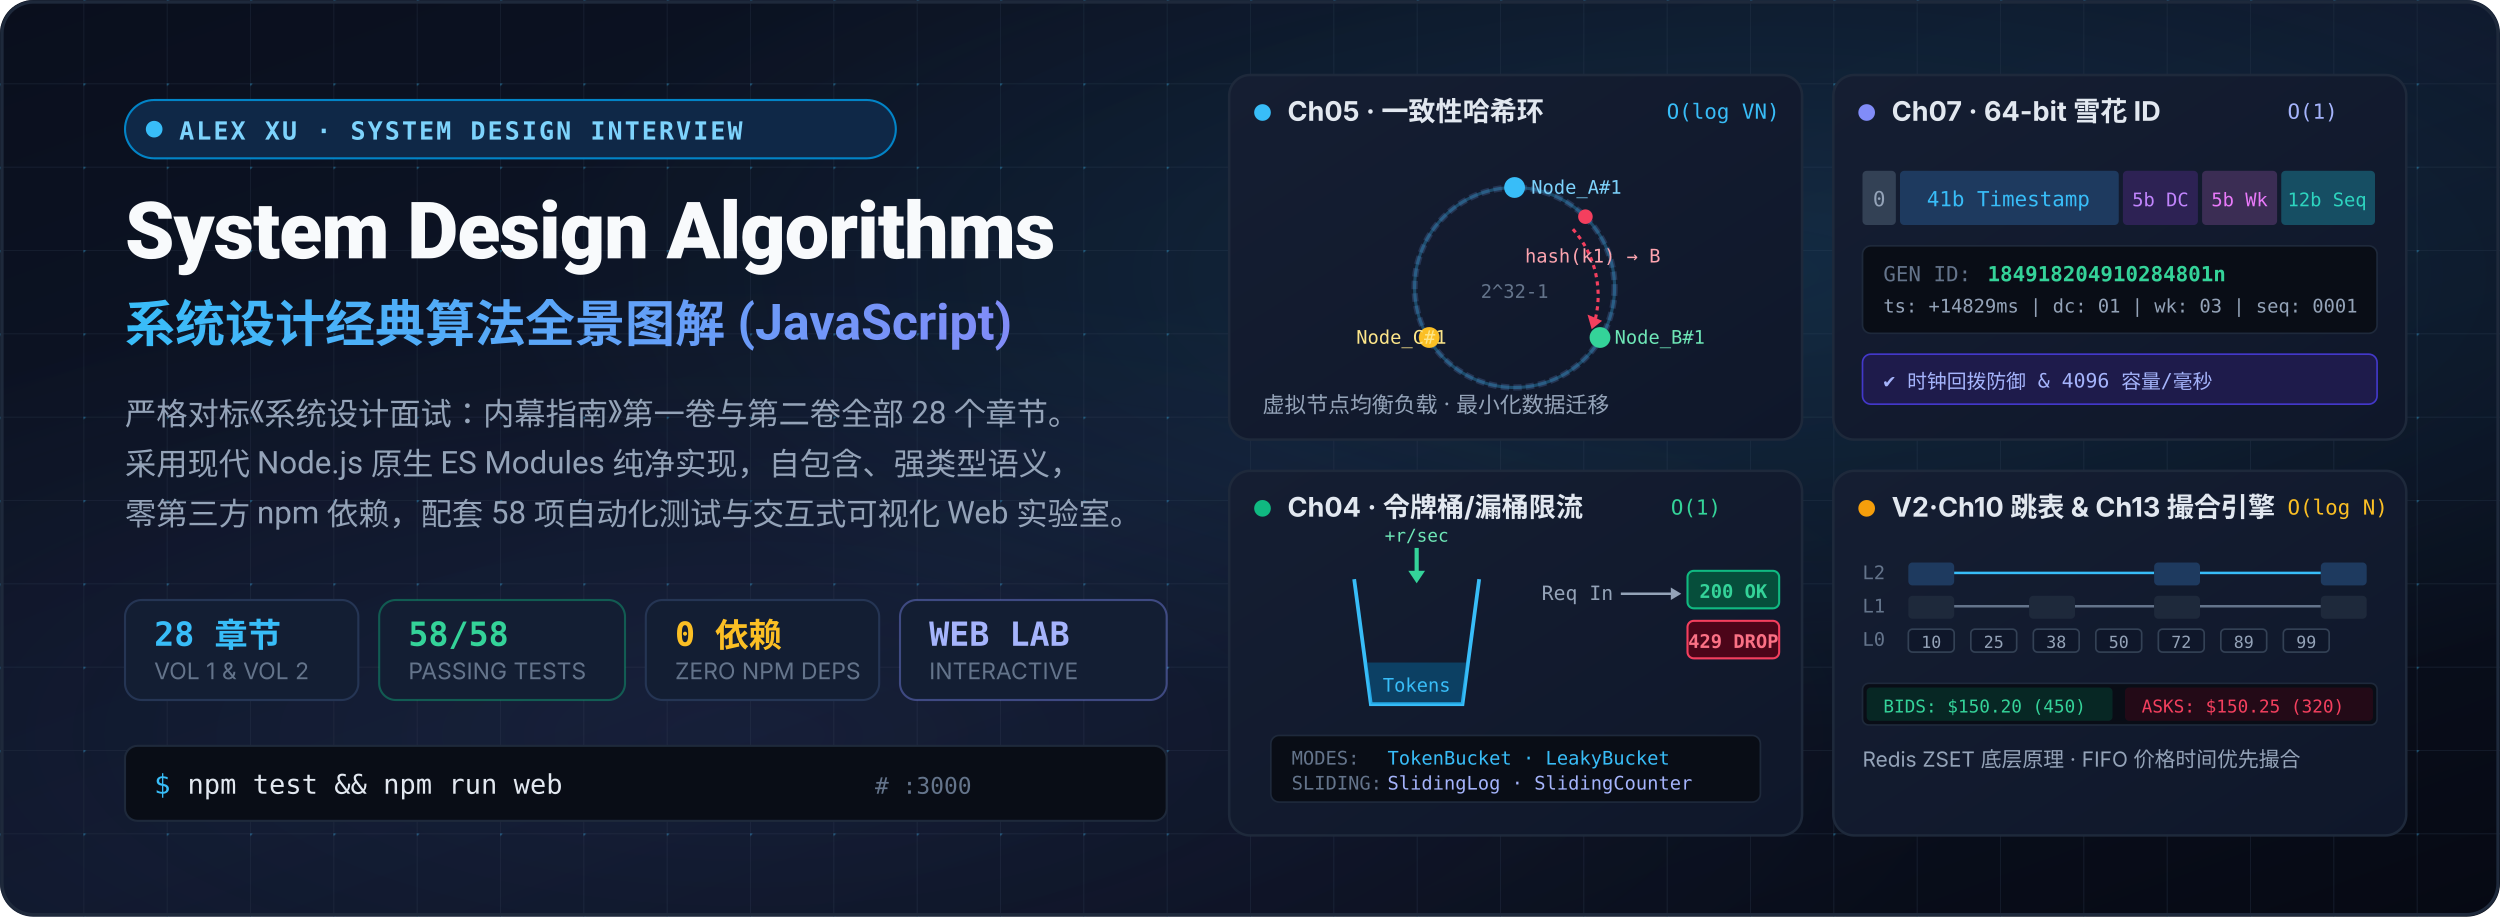
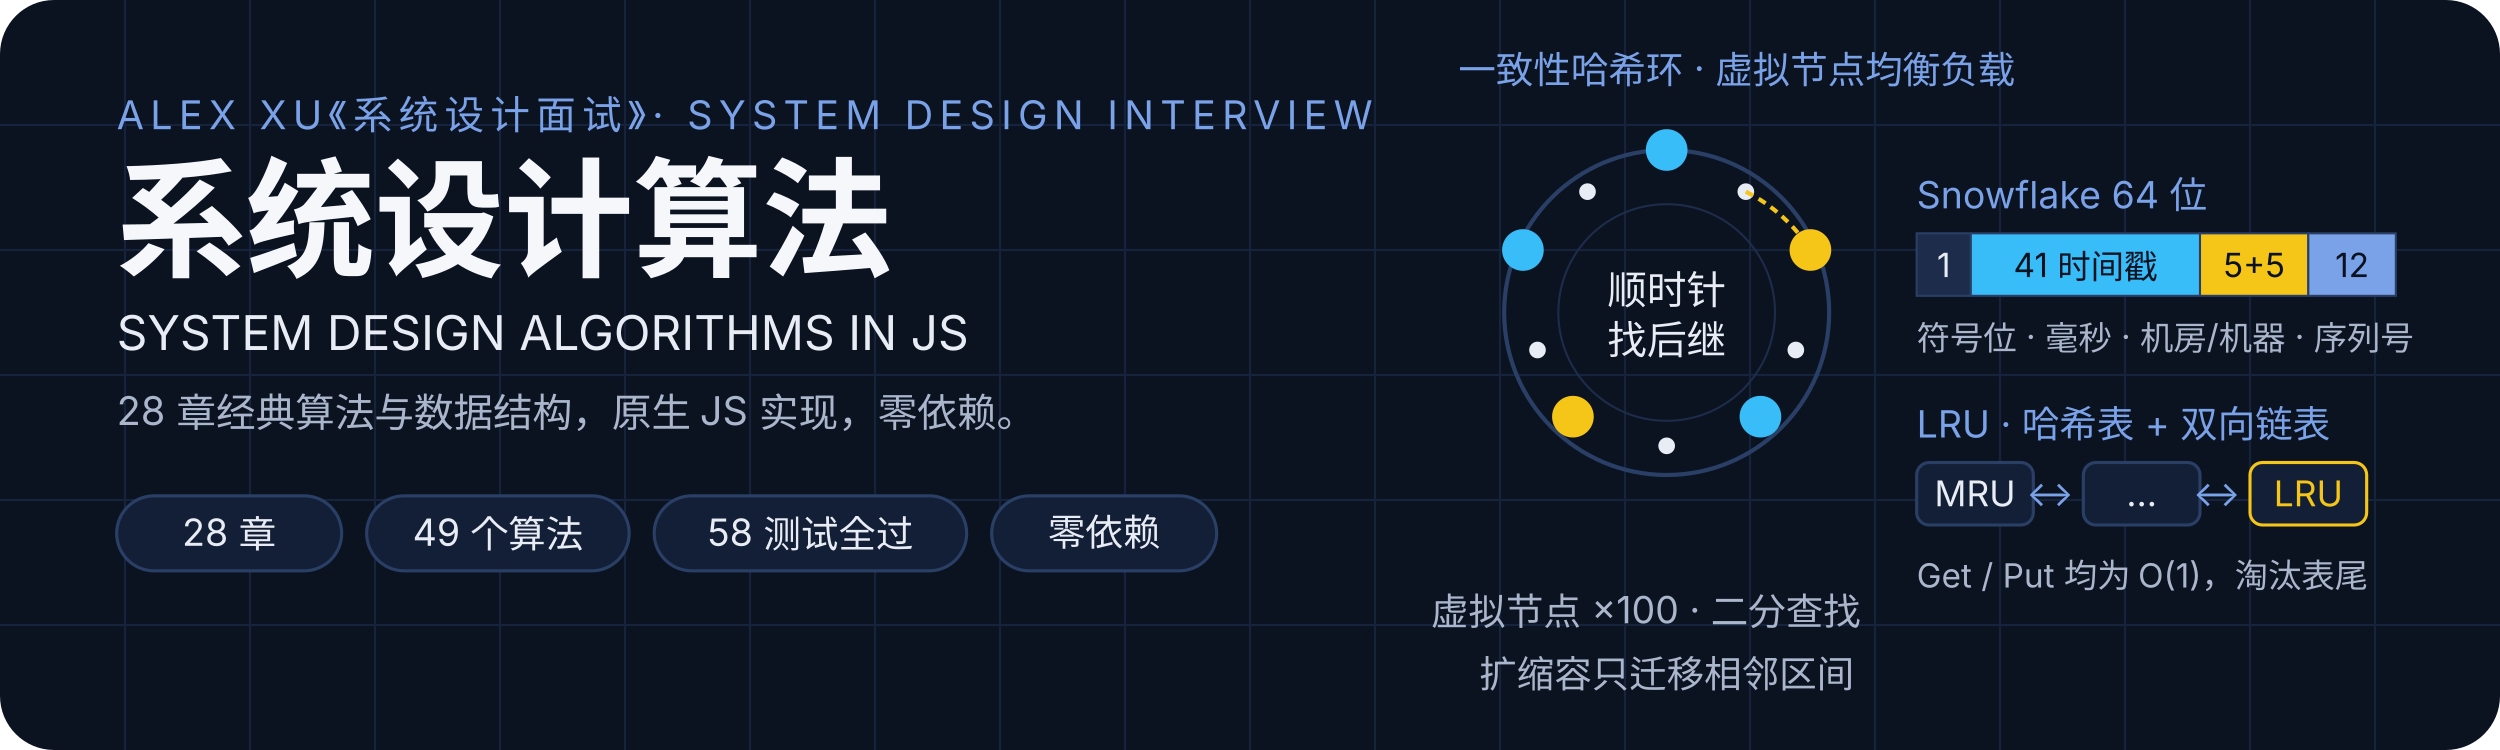
- <svg xmlns="http://www.w3.org/2000/svg" width="1200" height="440" viewBox="0 0 1200 440" role="img" aria-labelledby="title desc">
-   <defs>
-     <linearGradient id="bgGrad" x1="0%" y1="0%" x2="100%" y2="100%">
-       <stop offset="0%" stop-color="#0a0f1d" />
-       <stop offset="50%" stop-color="#0e172a" />
-       <stop offset="100%" stop-color="#060913" />
-     </linearGradient>
-     <radialGradient id="cyanGlow" cx="70%" cy="30%" r="50%">
-       <stop offset="0%" stop-color="#38bdf8" stop-opacity="0.12" />
-       <stop offset="100%" stop-color="#38bdf8" stop-opacity="0" />
-     </radialGradient>
-     <radialGradient id="purpleGlow" cx="30%" cy="80%" r="50%">
-       <stop offset="0%" stop-color="#818cf8" stop-opacity="0.08" />
-       <stop offset="100%" stop-color="#818cf8" stop-opacity="0" />
-     </radialGradient>
-     <pattern id="blueprintGrid" width="40" height="40" patternUnits="userSpaceOnUse">
-       <path d="M 40 0 L 0 0 0 40" fill="none" stroke="#1e293b" stroke-width="0.8" stroke-opacity="0.6" />
-       <circle cx="0" cy="0" r="1.2" fill="#38bdf8" fill-opacity="0.3" />
-     </pattern>
-     <linearGradient id="cardGrad" x1="0%" y1="0%" x2="100%" y2="100%">
-       <stop offset="0%" stop-color="#151e32" />
-       <stop offset="100%" stop-color="#0f172a" />
-     </linearGradient>
-     <linearGradient id="cyanTextGrad" x1="0%" y1="0%" x2="100%" y2="0%">
-       <stop offset="0%" stop-color="#38bdf8" />
-       <stop offset="100%" stop-color="#818cf8" />
-     </linearGradient>
-   </defs>
-   <rect width="1200" height="440" rx="16" fill="url(#bgGrad)" />
-   <rect width="1200" height="440" rx="16" fill="url(#blueprintGrid)" />
-   <rect width="1200" height="440" rx="16" fill="url(#cyanGlow)" />
-   <rect width="1200" height="440" rx="16" fill="url(#purpleGlow)" />
-   <rect x="1" y="1" width="1198" height="438" rx="15" fill="none" stroke="#1e293b" stroke-width="1.5" />
-   <g id="hero-left" transform="translate(60, 48)">
-     <g id="eyebrow">
-       <rect x="0" y="0" width="370" height="28" rx="14" fill="#0f2847" stroke="#0284c7" stroke-width="1" />
-       <circle cx="14" cy="14" r="4" fill="#38bdf8" />
-       <text x="26" y="19" font-family="ui-monospace, SFMono-Regular, Menlo, Monaco, monospace" font-size="12" font-weight="600" fill="#7dd3fc" letter-spacing="1">ALEX XU · SYSTEM DESIGN INTERVIEW</text>
-     </g>
-     <text x="0" y="76" font-family="-apple-system, BlinkMacSystemFont, 'Segoe UI', Roboto, sans-serif" font-size="38" font-weight="800" fill="#f8fafc" letter-spacing="-0.5">
-       System Design Algorithms
-     </text>
-     <text x="0" y="116" font-family="-apple-system, BlinkMacSystemFont, 'Segoe UI', Roboto, 'PingFang SC', sans-serif" font-size="24" font-weight="600" fill="url(#cyanTextGrad)">
-       系统设计经典算法全景图解 (JavaScript)
-     </text>
-     <text x="0" y="156" font-family="-apple-system, BlinkMacSystemFont, 'Segoe UI', Roboto, 'PingFang SC', sans-serif" font-size="15" fill="#94a3b8" line-height="24">
-       <tspan x="0" dy="0">严格对标《系统设计面试：内幕指南》第一卷与第二卷全部 28 个章节。</tspan>
-       <tspan x="0" dy="24">采用现代 Node.js 原生 ES Modules 纯净实现，自包含、强类型语义，</tspan>
-       <tspan x="0" dy="24">零第三方 npm 依赖，配套 58 项自动化测试与交互式可视化 Web 实验室。</tspan>
-     </text>
-     <g id="feature-pills" transform="translate(0, 240)">
-       <g transform="translate(0, 0)">
-         <rect width="112" height="48" rx="8" fill="#131e33" stroke="#253554" stroke-width="1" />
-         <text x="14" y="22" font-family="ui-monospace, monospace" font-size="16" font-weight="700" fill="#38bdf8">28 章节</text>
-         <text x="14" y="38" font-family="-apple-system, BlinkMacSystemFont, 'Segoe UI', sans-serif" font-size="11" fill="#64748b">VOL 1 &amp; VOL 2</text>
+ <svg xmlns="http://www.w3.org/2000/svg" width="1200" height="360" viewBox="0 0 1200 360" role="img" aria-labelledby="title desc">
+   <rect width="1200" height="360" rx="26" fill="#0b1220" />
+   <g id="blueprint-grid" stroke="#16233d" stroke-width="1">
+     <path d="M0 60 H1200 M0 120 H1200 M0 180 H1200 M0 240 H1200 M0 300 H1200" />
+     <path d="M60 0 V360 M120 0 V360 M180 0 V360 M240 0 V360 M300 0 V360 M360 0 V360 M420 0 V360 M480 0 V360 M540 0 V360 M600 0 V360 M660 0 V360 M720 0 V360 M780 0 V360 M840 0 V360 M900 0 V360 M960 0 V360 M1020 0 V360 M1080 0 V360 M1140 0 V360" />
+   </g>
+   <g id="title-block" font-family="-apple-system, BlinkMacSystemFont, 'Segoe UI', 'PingFang SC', 'Microsoft YaHei', sans-serif">
+     <text x="56" y="62" font-size="19" letter-spacing="3" fill="#7aa2e8">ALEX XU《系统设计面试》· SYSTEM DESIGN INTERVIEW</text>
+     <text x="56" y="128" font-size="62" font-weight="700" fill="#f5f7fa">系统设计算法</text>
+     <text x="56" y="168" font-size="23" fill="#e8ecf4">SYSTEM DESIGN ALGORITHMS IN JS</text>
+     <text x="56" y="204" font-size="19" fill="#aab6cc">28 章经典算法与数据结构，原生 JS 实现，零依赖。</text>
+     <g id="chips" font-size="18" fill="#e8ecf4" text-anchor="middle">
+       <g>
+         <rect x="56" y="238" width="108" height="36" rx="18" fill="#131f36" stroke="#2a3f66" stroke-width="1.5" />
+         <text x="110" y="262">28 章</text>
      </g>
-       <g transform="translate(122, 0)">
-         <rect width="118" height="48" rx="8" fill="#131e33" stroke="#10b981" stroke-width="1" stroke-opacity="0.4" />
-         <text x="14" y="22" font-family="ui-monospace, monospace" font-size="16" font-weight="700" fill="#34d399">58/58</text>
-         <text x="14" y="38" font-family="-apple-system, BlinkMacSystemFont, 'Segoe UI', sans-serif" font-size="11" fill="#64748b">PASSING TESTS</text>
+       <g>
+         <rect x="176" y="238" width="126" height="36" rx="18" fill="#131f36" stroke="#2a3f66" stroke-width="1.5" />
+         <text x="239" y="262">49 个算法</text>
      </g>
-       <g transform="translate(250, 0)">
-         <rect width="112" height="48" rx="8" fill="#131e33" stroke="#253554" stroke-width="1" />
-         <text x="14" y="22" font-family="ui-monospace, monospace" font-size="16" font-weight="700" fill="#fbbf24">0 依赖</text>
-         <text x="14" y="38" font-family="-apple-system, BlinkMacSystemFont, 'Segoe UI', sans-serif" font-size="11" fill="#64748b">ZERO NPM DEPS</text>
+       <g>
+         <rect x="314" y="238" width="150" height="36" rx="18" fill="#131f36" stroke="#2a3f66" stroke-width="1.5" />
+         <text x="389" y="262">58 测试全过</text>
      </g>
-       <g transform="translate(372, 0)">
-         <rect width="128" height="48" rx="8" fill="#131e33" stroke="#818cf8" stroke-width="1" stroke-opacity="0.4" />
-         <text x="14" y="22" font-family="ui-monospace, monospace" font-size="16" font-weight="700" fill="#a5b4fc">WEB LAB</text>
-         <text x="14" y="38" font-family="-apple-system, BlinkMacSystemFont, 'Segoe UI', sans-serif" font-size="11" fill="#64748b">INTERACTIVE</text>
+       <g>
+         <rect x="476" y="238" width="108" height="36" rx="18" fill="#131f36" stroke="#2a3f66" stroke-width="1.5" />
+         <text x="530" y="262">零依赖</text>
      </g>
    </g>
-     <g id="command-hint" transform="translate(0, 310)">
-       <rect width="500" height="36" rx="6" fill="#090d16" stroke="#1e293b" stroke-width="1" />
-       <text x="14" y="23" font-family="ui-monospace, SFMono-Regular, Menlo, monospace" font-size="13" fill="#38bdf8">$</text>
-       <text x="30" y="23" font-family="ui-monospace, SFMono-Regular, Menlo, monospace" font-size="13" fill="#e2e8f0">npm test &amp;&amp; npm run web</text>
-       <text x="360" y="23" font-family="ui-monospace, SFMono-Regular, Menlo, monospace" font-size="11" fill="#64748b"># :3000</text>
+   </g>
+   <g id="diagram" font-family="-apple-system, BlinkMacSystemFont, 'Segoe UI', 'PingFang SC', 'Microsoft YaHei', sans-serif">
+     <text x="700" y="40" font-size="18" fill="#7aa2e8">一致性哈希环 · 虚拟节点均衡负载</text>
+     <g id="hash-ring">
+       <circle cx="800" cy="150" r="78" fill="none" stroke="#2a3f66" stroke-width="2" />
+       <circle cx="800" cy="150" r="52" fill="none" stroke="#1c2c4a" stroke-width="1" />
+       <g id="nodes">
+         <circle cx="800" cy="72" r="10" fill="#38bdf8" />
+         <circle cx="869" cy="120" r="10" fill="#f5c518" />
+         <circle cx="845" cy="200" r="10" fill="#38bdf8" />
+         <circle cx="755" cy="200" r="10" fill="#f5c518" />
+         <circle cx="731" cy="120" r="10" fill="#38bdf8" />
+       </g>
+       <g id="keys" fill="#e8ecf4">
+         <circle cx="838" cy="92" r="4" />
+         <circle cx="862" cy="168" r="4" />
+         <circle cx="800" cy="214" r="4" />
+         <circle cx="738" cy="168" r="4" />
+         <circle cx="762" cy="92" r="4" />
+       </g>
+       <path d="M838 92 A78 78 0 0 1 869 120" fill="none" stroke="#f5c518" stroke-width="2" stroke-dasharray="4 3" />
+       <text x="800" y="146" font-size="19" fill="#e8ecf4" text-anchor="middle">顺时针</text>
+       <text x="800" y="170" font-size="19" fill="#e8ecf4" text-anchor="middle">找后继</text>
    </g>
-   </g>
-   <g id="hero-right" transform="translate(590, 36)">
-     <g id="card-hash-ring" transform="translate(0, 0)">
-       <rect width="275" height="175" rx="10" fill="url(#cardGrad)" stroke="#1e293b" stroke-width="1.2" />
-       <circle cx="16" cy="18" r="4" fill="#38bdf8" />
-       <text x="28" y="22" font-family="-apple-system, BlinkMacSystemFont, 'Segoe UI', sans-serif" font-size="13" font-weight="700" fill="#e2e8f0">Ch05 · 一致性哈希环</text>
-       <text x="210" y="21" font-family="ui-monospace, monospace" font-size="10" fill="#38bdf8">O(log VN)</text>
-       <g transform="translate(137, 102)">
-         <circle cx="0" cy="0" r="48" fill="none" stroke="#253554" stroke-width="3" stroke-dasharray="4 2" />
-         <circle cx="0" cy="0" r="48" fill="none" stroke="#38bdf8" stroke-width="1.5" stroke-opacity="0.3" />
-         <circle cx="0" cy="-48" r="5" fill="#38bdf8" />
-         <text x="8" y="-45" font-family="ui-monospace, monospace" font-size="9" fill="#7dd3fc">Node_A#1</text>
-         <circle cx="41" cy="24" r="5" fill="#34d399" />
-         <text x="48" y="27" font-family="ui-monospace, monospace" font-size="9" fill="#6ee7b7">Node_B#1</text>
-         <circle cx="-41" cy="24" r="5" fill="#fbbf24" />
-         <text x="-76" y="27" font-family="ui-monospace, monospace" font-size="9" fill="#fde68a">Node_C#1</text>
-         <circle cx="34" cy="-34" r="3.5" fill="#f43f5e" />
-         <path d="M 28 -28 A 48 48 0 0 1 38 18" fill="none" stroke="#f43f5e" stroke-width="1.5" stroke-dasharray="2 2" />
-         <polygon points="37,20 42,16 35,13" fill="#f43f5e" />
-         <text x="5" y="-12" font-family="ui-monospace, monospace" font-size="9" fill="#fda4af">hash(k1) → B</text>
-         <text x="0" y="5" font-family="ui-monospace, monospace" font-size="9" fill="#64748b" text-anchor="middle">2^32-1</text>
+     <g id="snowflake">
+       <text x="920" y="100" font-size="18" fill="#7aa2e8">Snowflake 64 位</text>
+       <g id="bits" font-size="16" text-anchor="middle">
+         <g>
+           <rect x="920" y="112" width="26" height="30" fill="#1c2c4a" stroke="#2a3f66" />
+           <text x="933" y="133" fill="#e8ecf4">1</text>
+         </g>
+         <g>
+           <rect x="946" y="112" width="110" height="30" fill="#38bdf8" stroke="#2a3f66" />
+           <text x="1001" y="133" fill="#0b1220">41 时间戳</text>
+         </g>
+         <g>
+           <rect x="1056" y="112" width="52" height="30" fill="#f5c518" stroke="#2a3f66" />
+           <text x="1082" y="133" fill="#0b1220">5+5</text>
+         </g>
+         <g>
+           <rect x="1108" y="112" width="42" height="30" fill="#7aa2e8" stroke="#2a3f66" />
+           <text x="1129" y="133" fill="#0b1220">12</text>
+         </g>
      </g>
-       <text x="16" y="162" font-family="-apple-system, BlinkMacSystemFont, 'Segoe UI', sans-serif" font-size="10.5" fill="#94a3b8">虚拟节点均衡负载 · 最小化数据迁移</text>
-     </g>
-     <g id="card-snowflake" transform="translate(290, 0)">
-       <rect width="275" height="175" rx="10" fill="url(#cardGrad)" stroke="#1e293b" stroke-width="1.2" />
-       <circle cx="16" cy="18" r="4" fill="#818cf8" />
-       <text x="28" y="22" font-family="-apple-system, BlinkMacSystemFont, 'Segoe UI', sans-serif" font-size="13" font-weight="700" fill="#e2e8f0">Ch07 · 64-bit 雪花 ID</text>
-       <text x="218" y="21" font-family="ui-monospace, monospace" font-size="10" fill="#a5b4fc">O(1)</text>
-       <g transform="translate(14, 46)">
-         <rect x="0" y="0" width="16" height="26" rx="2" fill="#334155" />
-         <text x="8" y="17" font-family="ui-monospace, monospace" font-size="10" fill="#94a3b8" text-anchor="middle">0</text>
-         <rect x="18" y="0" width="105" height="26" rx="2" fill="#1e3a5f" />
-         <text x="70" y="17" font-family="ui-monospace, monospace" font-size="10" fill="#38bdf8" text-anchor="middle">41b Timestamp</text>
-         <rect x="125" y="0" width="36" height="26" rx="2" fill="#2d2254" />
-         <text x="143" y="17" font-family="ui-monospace, monospace" font-size="9" fill="#c084fc" text-anchor="middle">5b DC</text>
-         <rect x="163" y="0" width="36" height="26" rx="2" fill="#3b2d54" />
-         <text x="181" y="17" font-family="ui-monospace, monospace" font-size="9" fill="#e879f9" text-anchor="middle">5b Wk</text>
-         <rect x="201" y="0" width="45" height="26" rx="2" fill="#164e63" />
-         <text x="223" y="17" font-family="ui-monospace, monospace" font-size="9" fill="#2dd4bf" text-anchor="middle">12b Seq</text>
-       </g>
-       <g transform="translate(14, 82)">
-         <rect width="247" height="42" rx="4" fill="#090d16" stroke="#1e293b" stroke-width="0.8" />
-         <text x="10" y="17" font-family="ui-monospace, monospace" font-size="10" fill="#64748b">GEN ID:</text>
-         <text x="60" y="17" font-family="ui-monospace, monospace" font-size="10" font-weight="700" fill="#34d399">184918204910284801n</text>
-         <text x="10" y="32" font-family="ui-monospace, monospace" font-size="9" fill="#94a3b8">ts: +14829ms | dc: 01 | wk: 03 | seq: 0001</text>
-       </g>
-       <g transform="translate(14, 134)">
-         <rect width="247" height="24" rx="4" fill="#1e1b4b" stroke="#4338ca" stroke-width="0.8" />
-         <text x="10" y="16" font-family="ui-monospace, monospace" font-size="9.5" fill="#a5b4fc">✔ 时钟回拨防御 &amp; 4096 容量/毫秒</text>
+       <text x="920" y="168" font-size="16" fill="#aab6cc">符号位 · 毫秒 · 机房/机器 · 序列号</text>
+       <g id="lru-chain">
+         <text x="920" y="210" font-size="18" fill="#7aa2e8">LRU · 哈希表 + 双向链表</text>
+         <g font-size="17" text-anchor="middle">
+           <g>
+             <rect x="920" y="222" width="56" height="30" rx="6" fill="#131f36" stroke="#2a3f66" stroke-width="1.5" />
+             <text x="948" y="243" fill="#e8ecf4">MRU</text>
+           </g>
+           <text x="984" y="243" fill="#7aa2e8">↔</text>
+           <g>
+             <rect x="1000" y="222" width="56" height="30" rx="6" fill="#131f36" stroke="#2a3f66" stroke-width="1.5" />
+             <text x="1028" y="243" fill="#e8ecf4">…</text>
+           </g>
+           <text x="1064" y="243" fill="#7aa2e8">↔</text>
+           <g>
+             <rect x="1080" y="222" width="56" height="30" rx="6" fill="#131f36" stroke="#f5c518" stroke-width="1.5" />
+             <text x="1108" y="243" fill="#f5c518">LRU</text>
+           </g>
+         </g>
+         <text x="920" y="282" font-size="16" fill="#aab6cc">Get / Put 均为 O(1)，淘汰表尾</text>
      </g>
    </g>
-     <g id="card-rate-limiter" transform="translate(0, 190)">
-       <rect width="275" height="175" rx="10" fill="url(#cardGrad)" stroke="#1e293b" stroke-width="1.2" />
-       <circle cx="16" cy="18" r="4" fill="#10b981" />
-       <text x="28" y="22" font-family="-apple-system, BlinkMacSystemFont, 'Segoe UI', sans-serif" font-size="13" font-weight="700" fill="#e2e8f0">Ch04 · 令牌桶/漏桶限流</text>
-       <text x="212" y="21" font-family="ui-monospace, monospace" font-size="10" fill="#34d399">O(1)</text>
-       <g transform="translate(20, 42)">
-         <path d="M 40 10 L 48 70 L 92 70 L 100 10" fill="none" stroke="#38bdf8" stroke-width="1.8" />
-         <path d="M 46 50 L 48 70 L 92 70 L 94 50 Z" fill="#0284c7" fill-opacity="0.35" />
-         <text x="70" y="64" font-family="ui-monospace, monospace" font-size="9" fill="#38bdf8" text-anchor="middle">Tokens</text>
-         <path d="M 70 -5 L 70 8" fill="none" stroke="#34d399" stroke-width="2" />
-         <polygon points="70,12 66,6 74,6" fill="#34d399" />
-         <text x="70" y="-8" font-family="ui-monospace, monospace" font-size="8.5" fill="#6ee7b7" text-anchor="middle">+r/sec</text>
-         <g transform="translate(130, 10)">
-           <text x="0" y="10" font-family="ui-monospace, monospace" font-size="9.5" fill="#94a3b8">Req In</text>
-           <path d="M 38 7 L 65 7" fill="none" stroke="#94a3b8" stroke-width="1.2" />
-           <polygon points="67,7 62,4 62,10" fill="#94a3b8" />
-           <rect x="70" y="-4" width="44" height="18" rx="3" fill="#064e3b" stroke="#10b981" stroke-width="1" />
-           <text x="92" y="9" font-family="ui-monospace, monospace" font-size="9" font-weight="700" fill="#34d399" text-anchor="middle">200 OK</text>
-           <rect x="70" y="20" width="44" height="18" rx="3" fill="#4c0519" stroke="#f43f5e" stroke-width="1" />
-           <text x="92" y="33" font-family="ui-monospace, monospace" font-size="9" font-weight="700" fill="#fb7185" text-anchor="middle">429 DROP</text>
-         </g>
-         <g transform="translate(0, 85)">
-           <rect width="235" height="32" rx="4" fill="#090d16" stroke="#1e293b" stroke-width="0.8" />
-           <text x="10" y="14" font-family="ui-monospace, monospace" font-size="9" fill="#64748b">MODES:</text>
-           <text x="56" y="14" font-family="ui-monospace, monospace" font-size="9" fill="#38bdf8">TokenBucket · LeakyBucket</text>
-           <text x="10" y="26" font-family="ui-monospace, monospace" font-size="9" fill="#64748b">SLIDING:</text>
-           <text x="56" y="26" font-family="ui-monospace, monospace" font-size="9" fill="#a5b4fc">SlidingLog · SlidingCounter</text>
-         </g>
-       </g>
-     </g>
-     <g id="card-skip-list" transform="translate(290, 190)">
-       <rect width="275" height="175" rx="10" fill="url(#cardGrad)" stroke="#1e293b" stroke-width="1.2" />
-       <circle cx="16" cy="18" r="4" fill="#f59e0b" />
-       <text x="28" y="22" font-family="-apple-system, BlinkMacSystemFont, 'Segoe UI', sans-serif" font-size="13" font-weight="700" fill="#e2e8f0">V2·Ch10 跳表 &amp; Ch13 撮合引擎</text>
-       <text x="218" y="21" font-family="ui-monospace, monospace" font-size="10" fill="#fbbf24">O(log N)</text>
-       <g transform="translate(14, 42)">
-         <text x="0" y="10" font-family="ui-monospace, monospace" font-size="9" fill="#64748b">L2</text>
-         <rect x="22" y="2" width="22" height="11" rx="2" fill="#1e3a5f" />
-         <path d="M 44 7 L 140 7" fill="none" stroke="#38bdf8" stroke-width="1.2" />
-         <rect x="140" y="2" width="22" height="11" rx="2" fill="#1e3a5f" />
-         <path d="M 162 7 L 220 7" fill="none" stroke="#38bdf8" stroke-width="1.2" />
-         <rect x="220" y="2" width="22" height="11" rx="2" fill="#1e3a5f" />
-         <text x="0" y="26" font-family="ui-monospace, monospace" font-size="9" fill="#64748b">L1</text>
-         <rect x="22" y="18" width="22" height="11" rx="2" fill="#1e293b" />
-         <path d="M 44 23 L 80 23" fill="none" stroke="#64748b" stroke-width="1.2" />
-         <rect x="80" y="18" width="22" height="11" rx="2" fill="#1e293b" />
-         <path d="M 102 23 L 140 23" fill="none" stroke="#64748b" stroke-width="1.2" />
-         <rect x="140" y="18" width="22" height="11" rx="2" fill="#1e293b" />
-         <path d="M 162 23 L 220 23" fill="none" stroke="#64748b" stroke-width="1.2" />
-         <rect x="220" y="18" width="22" height="11" rx="2" fill="#1e293b" />
-         <text x="0" y="42" font-family="ui-monospace, monospace" font-size="9" fill="#64748b">L0</text>
-         <rect x="22" y="34" width="22" height="11" rx="2" fill="#0f172a" stroke="#334155" stroke-width="0.8" />
-         <text x="33" y="43" font-family="ui-monospace, monospace" font-size="8" fill="#94a3b8" text-anchor="middle">10</text>
-         <rect x="52" y="34" width="22" height="11" rx="2" fill="#0f172a" stroke="#334155" stroke-width="0.8" />
-         <text x="63" y="43" font-family="ui-monospace, monospace" font-size="8" fill="#94a3b8" text-anchor="middle">25</text>
-         <rect x="82" y="34" width="22" height="11" rx="2" fill="#0f172a" stroke="#334155" stroke-width="0.8" />
-         <text x="93" y="43" font-family="ui-monospace, monospace" font-size="8" fill="#94a3b8" text-anchor="middle">38</text>
-         <rect x="112" y="34" width="22" height="11" rx="2" fill="#0f172a" stroke="#334155" stroke-width="0.8" />
-         <text x="123" y="43" font-family="ui-monospace, monospace" font-size="8" fill="#94a3b8" text-anchor="middle">50</text>
-         <rect x="142" y="34" width="22" height="11" rx="2" fill="#0f172a" stroke="#334155" stroke-width="0.8" />
-         <text x="153" y="43" font-family="ui-monospace, monospace" font-size="8" fill="#94a3b8" text-anchor="middle">72</text>
-         <rect x="172" y="34" width="22" height="11" rx="2" fill="#0f172a" stroke="#334155" stroke-width="0.8" />
-         <text x="183" y="43" font-family="ui-monospace, monospace" font-size="8" fill="#94a3b8" text-anchor="middle">89</text>
-         <rect x="202" y="34" width="22" height="11" rx="2" fill="#0f172a" stroke="#334155" stroke-width="0.8" />
-         <text x="213" y="43" font-family="ui-monospace, monospace" font-size="8" fill="#94a3b8" text-anchor="middle">99</text>
-       </g>
-       <g transform="translate(14, 102)">
-         <rect width="247" height="20" rx="3" fill="#090d16" stroke="#1e293b" stroke-width="0.8" />
-         <rect x="2" y="2" width="118" height="16" rx="2" fill="#064e3b" fill-opacity="0.4" />
-         <text x="10" y="14" font-family="ui-monospace, monospace" font-size="8.5" fill="#34d399">BIDS: $150.20 (450)</text>
-         <rect x="126" y="2" width="119" height="16" rx="2" fill="#4c0519" fill-opacity="0.4" />
-         <text x="134" y="14" font-family="ui-monospace, monospace" font-size="8.5" fill="#f43f5e">ASKS: $150.25 (320)</text>
-       </g>
-       <text x="14" y="142" font-family="-apple-system, BlinkMacSystemFont, 'Segoe UI', sans-serif" font-size="10" fill="#94a3b8">Redis ZSET 底层原理 · FIFO 价格时间优先撮合</text>
-     </g>
+     <text x="790" y="300" font-size="18" fill="#aab6cc" text-anchor="middle">虚拟节点 ×100 · 二分查找</text>
+     <text x="800" y="330" font-size="18" fill="#aab6cc" text-anchor="middle">扩缩容只迁移相邻区间</text>
  </g>
</svg>
